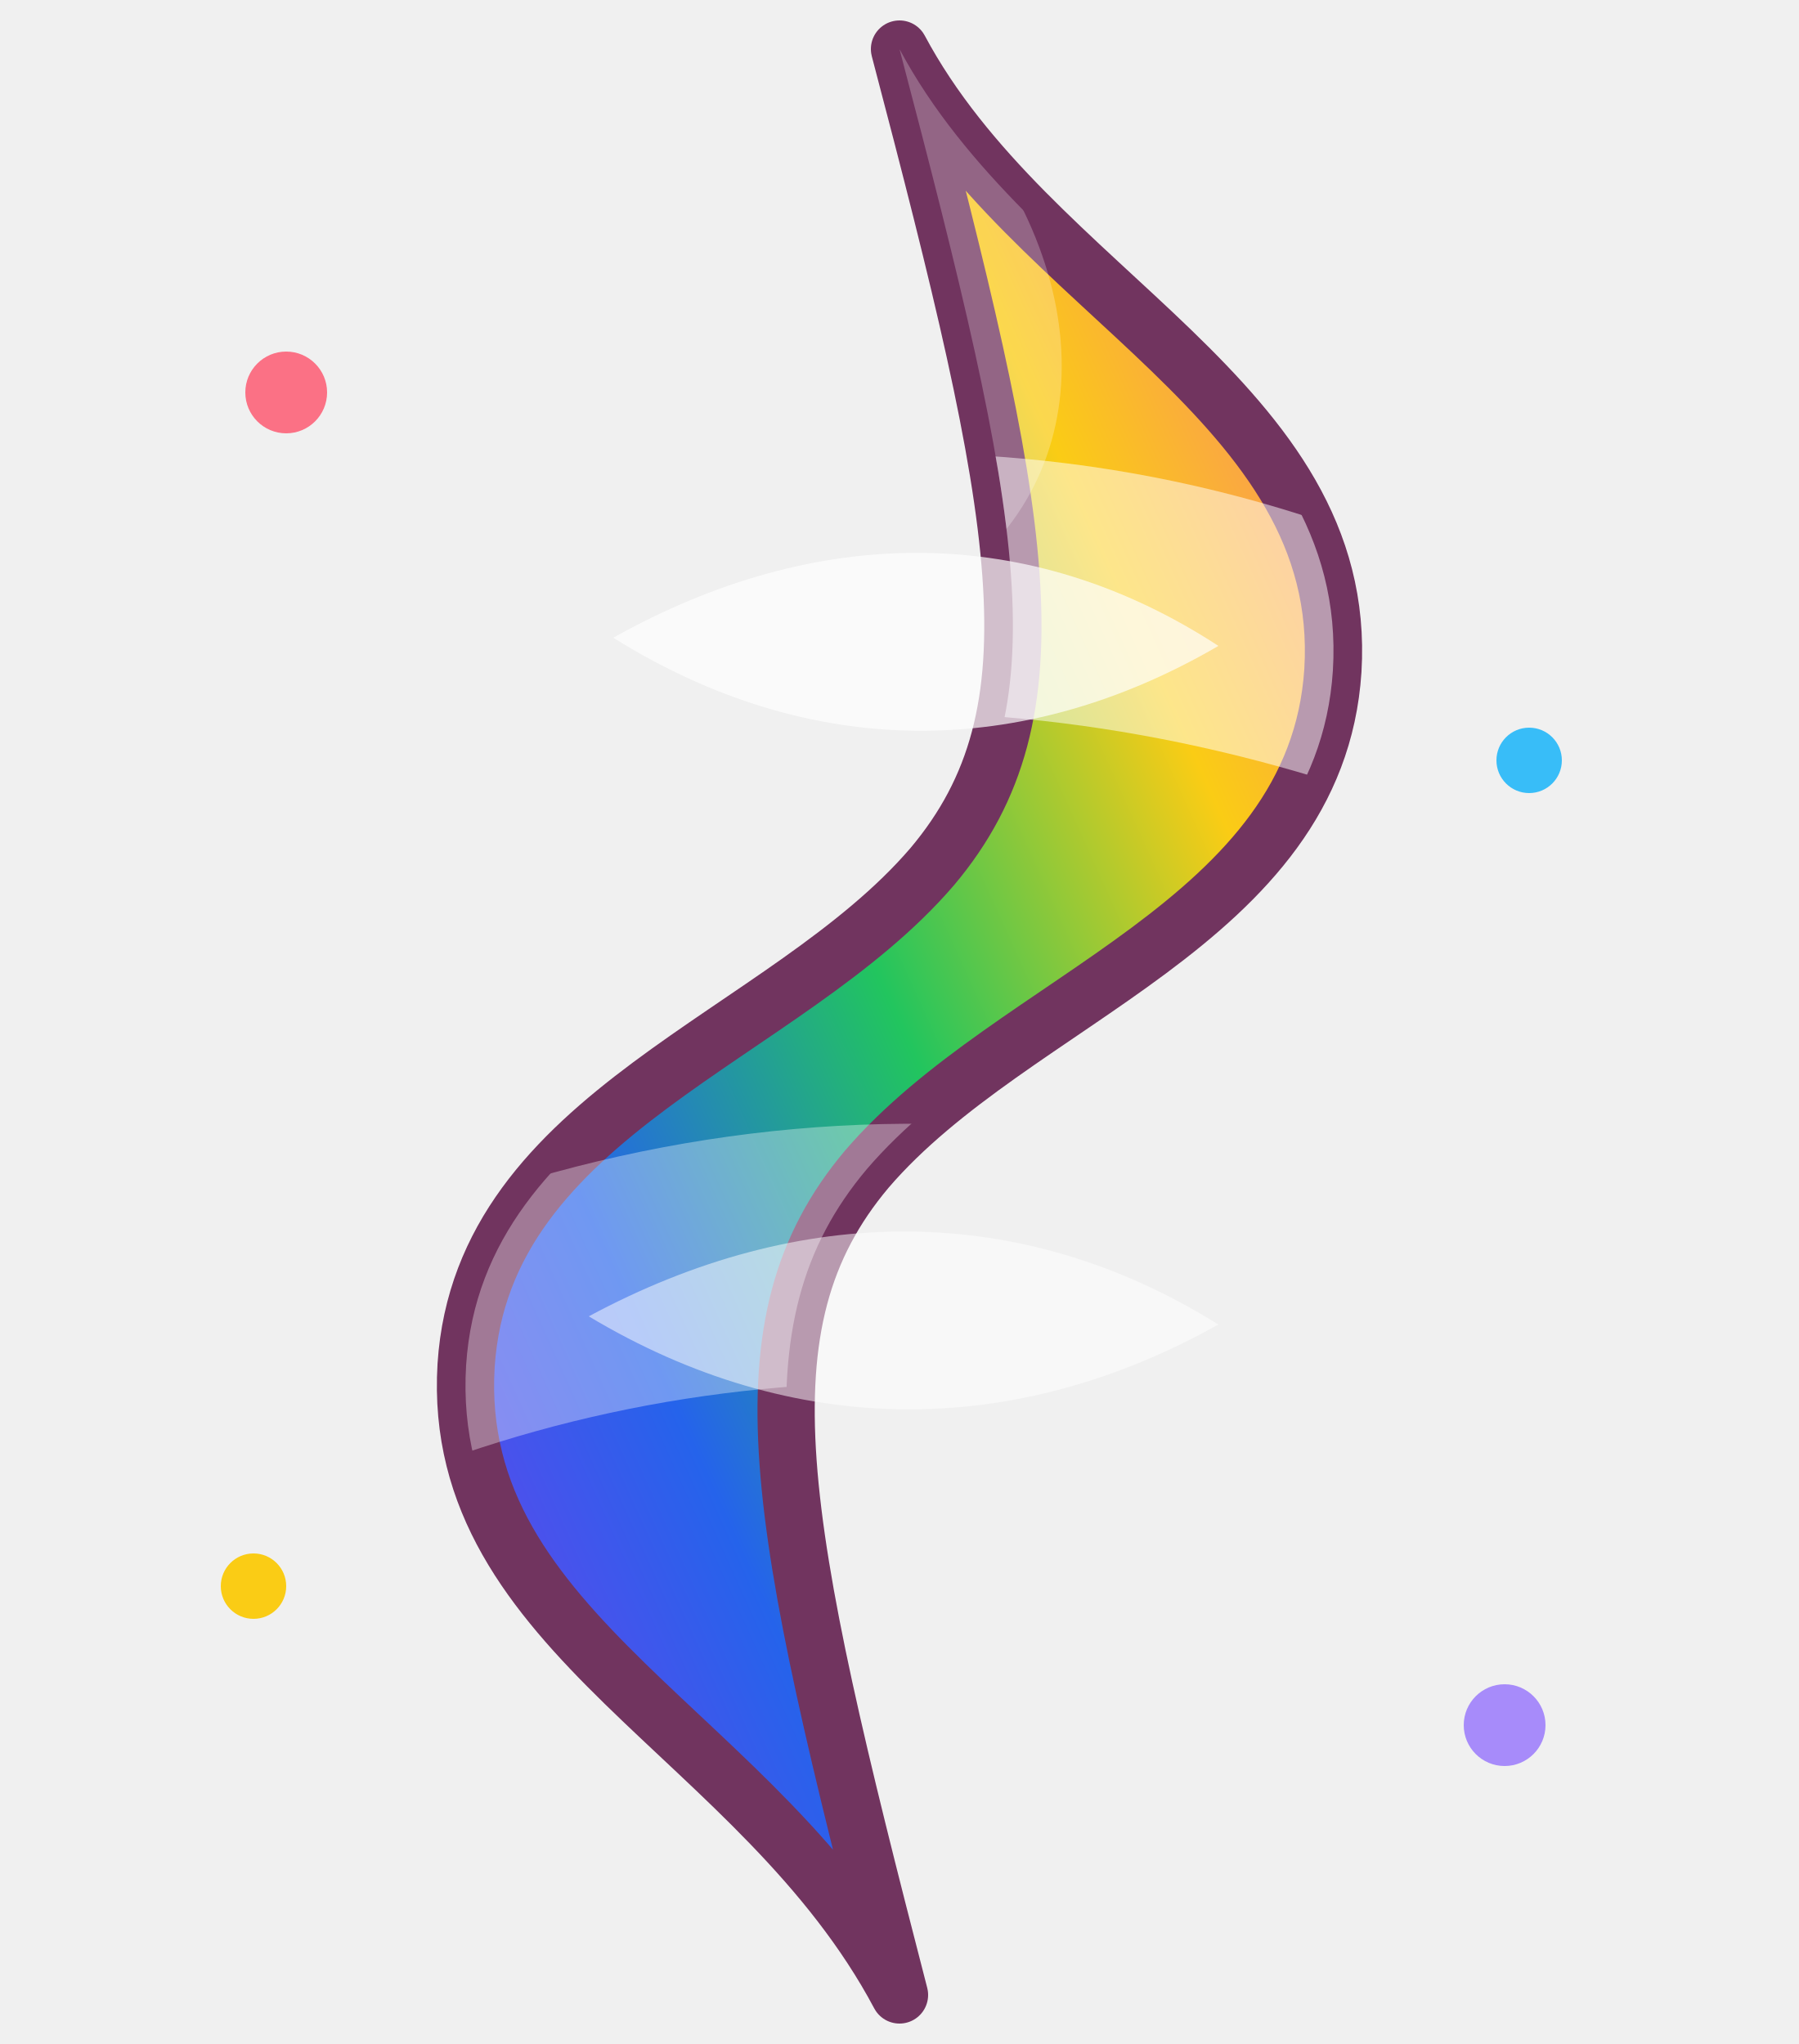
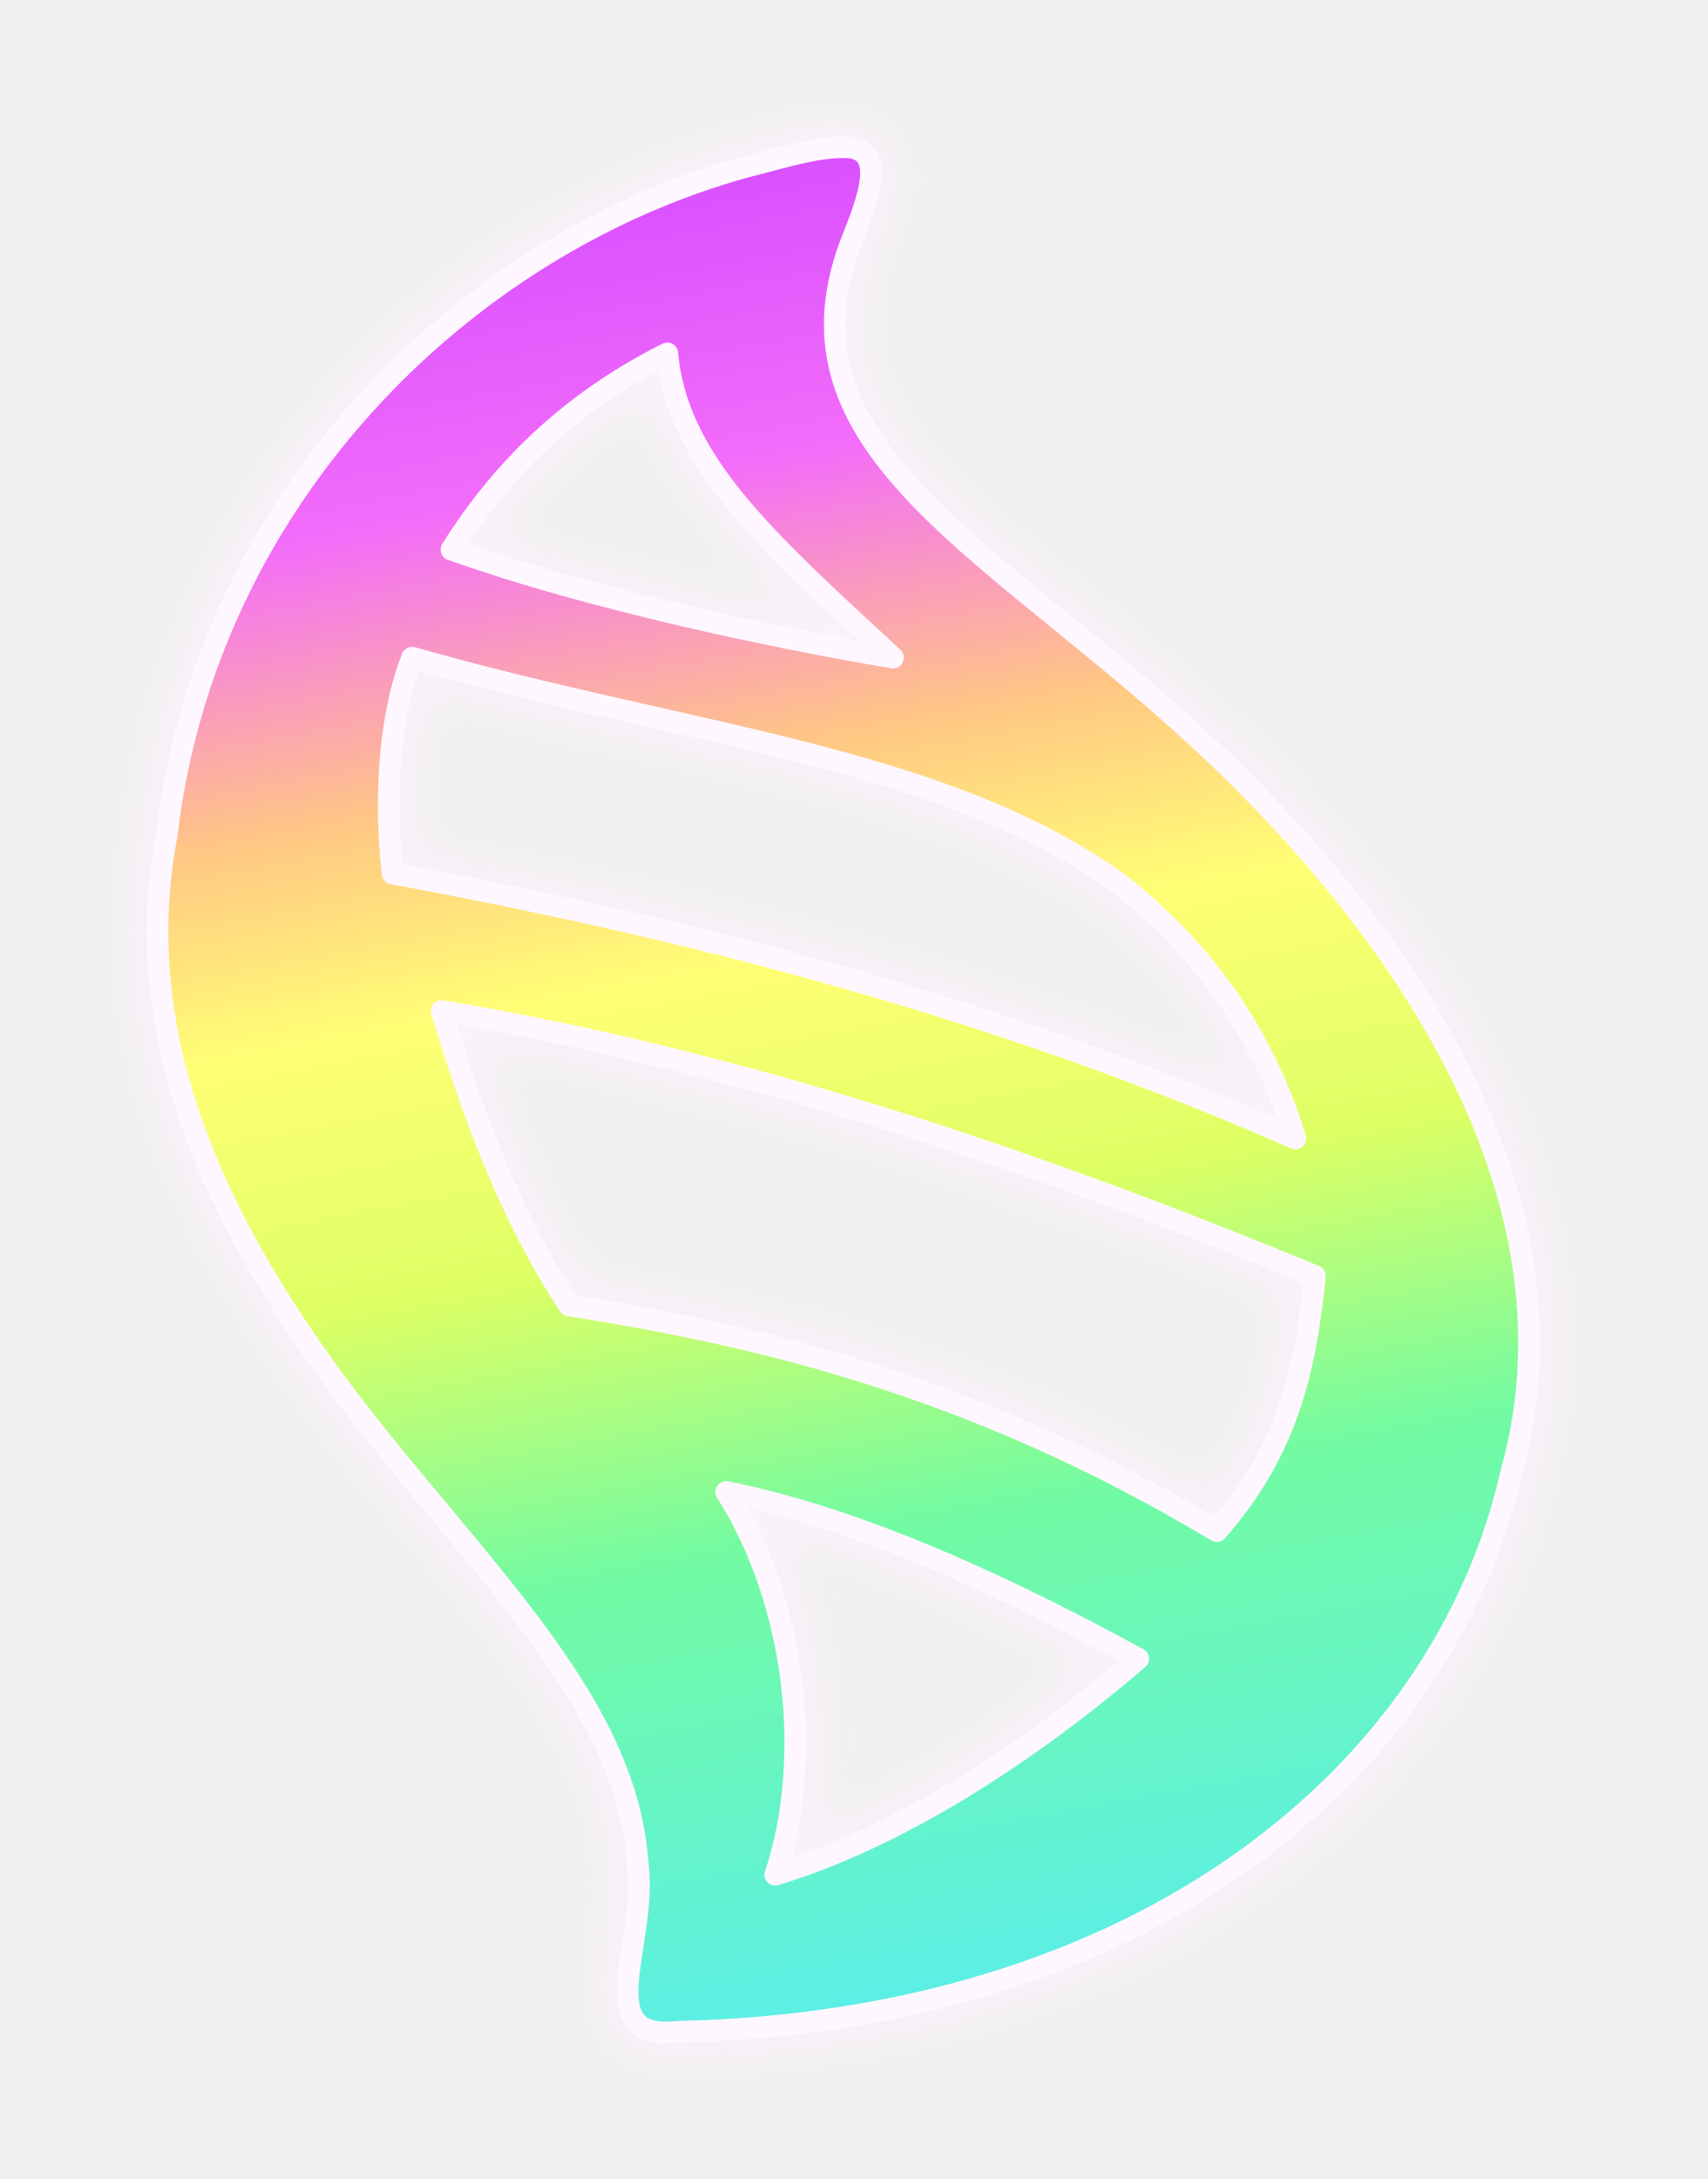
- <svg xmlns="http://www.w3.org/2000/svg" viewBox="0 0 220 250" role="img" aria-label="自制超级进化图标">
+ <svg xmlns="http://www.w3.org/2000/svg" viewBox="60 -12 174 222" role="img" aria-labelledby="megaTitle">
  <defs>
-     <linearGradient id="megaRainbow" x1="0" y1="1" x2="1" y2="0">
-       <stop offset="0" stop-color="#7c3aed" />
-       <stop offset=".27" stop-color="#2563eb" />
-       <stop offset=".5" stop-color="#22c55e" />
-       <stop offset=".74" stop-color="#facc15" />
-       <stop offset="1" stop-color="#fb7185" />
+     <linearGradient id="megaRainbow" gradientUnits="userSpaceOnUse" x1="126" y1="3" x2="161" y2="195">
+       <stop offset="0" stop-color="#d54dff" />
+       <stop offset=".17" stop-color="#f36cfa" />
+       <stop offset=".32" stop-color="#ffc784" />
+       <stop offset=".43" stop-color="#ffff75" />
+       <stop offset=".57" stop-color="#ddff64" />
+       <stop offset=".73" stop-color="#72fba2" />
+       <stop offset="1" stop-color="#59edec" />
    </linearGradient>
-     <clipPath id="megaClip">
-       <path d="M110 6c16 30 55 43 53 76-2 31-39 40-57 61-16 19-11 43 4 101-17-32-55-44-53-77 2-31 39-40 57-61 16-19 11-43-4-100Z" />
-     </clipPath>
+     <path id="megaHelix" fill-rule="evenodd" d="       M146 3       C150 3 149 7 147 12       C138 34 162 44 184 65       C207 87 221 113 214 138       C207 169 176 194 129 195       C120 196 126 186 125 178       C124 163 112 151 99 135       C82 114 73 94 77 73       C81 39 107 13 136 5       C140 4 143 3 146 3 Z       M128 24       C129 35 138 43 151 55       C139 53 120 49 106 44       C111 36 118 29 128 24 Z       M102 55       C130 63 156 65 174 78       C183 85 189 94 192 104       C167 93 138 84 100 77       C99 68 100 60 102 55 Z       M105 91       C135 96 165 106 194 118       C193 128 191 136 184 144       C159 129 137 124 118 121       C112 112 108 101 105 91 Z       M134 140       C149 143 165 151 176 157       C162 169 149 176 139 179       C143 167 141 151 134 140 Z" />
+     <filter id="megaEdgeGlow" x="-30%" y="-25%" width="160%" height="150%" color-interpolation-filters="sRGB">
+       <feGaussianBlur stdDeviation="2.4" />
+     </filter>
  </defs>
-   <path d="M110 6c16 30 55 43 53 76-2 31-39 40-57 61-16 19-11 43 4 101-17-32-55-44-53-77 2-31 39-40 57-61 16-19 11-43-4-100Z" fill="url(#megaRainbow)" stroke="#71345f" stroke-width="7" stroke-linejoin="round" />
-   <g clip-path="url(#megaClip)">
-     <path d="M30 76c55-29 116-27 166 4l-9 25c-50-23-103-24-149-2Z" fill="#fff" opacity=".5" />
-     <path d="M31 158c55-29 116-27 166 4l-9 25c-50-23-103-24-149-2Z" fill="#fff" opacity=".34" />
-     <path d="M110 6c-2 36-17 55-45 74 19 6 38 2 54-11 17-15 14-42-9-63Z" fill="#fff" opacity=".24" />
-   </g>
-   <path d="M75 78c25-14 51-14 74 1-24 14-50 14-74-1Z" fill="#fff" opacity=".68" />
-   <path d="M72 161c26-14 53-14 77 1-25 14-52 14-77-1Z" fill="#fff" opacity=".5" />
-   <circle cx="35" cy="48" r="5" fill="#fb7185" />
-   <circle cx="187" cy="93" r="4" fill="#38bdf8" />
-   <circle cx="31" cy="194" r="4" fill="#facc15" />
-   <circle cx="184" cy="211" r="5" fill="#a78bfa" />
+   <use href="#megaHelix" fill="none" stroke="#fff3ff" stroke-width="4.5" stroke-linejoin="round" opacity=".8" filter="url(#megaEdgeGlow)" />
+   <use href="#megaHelix" fill="url(#megaRainbow)" stroke="#fff7ff" stroke-width="2.2" stroke-linejoin="round" />
</svg>
